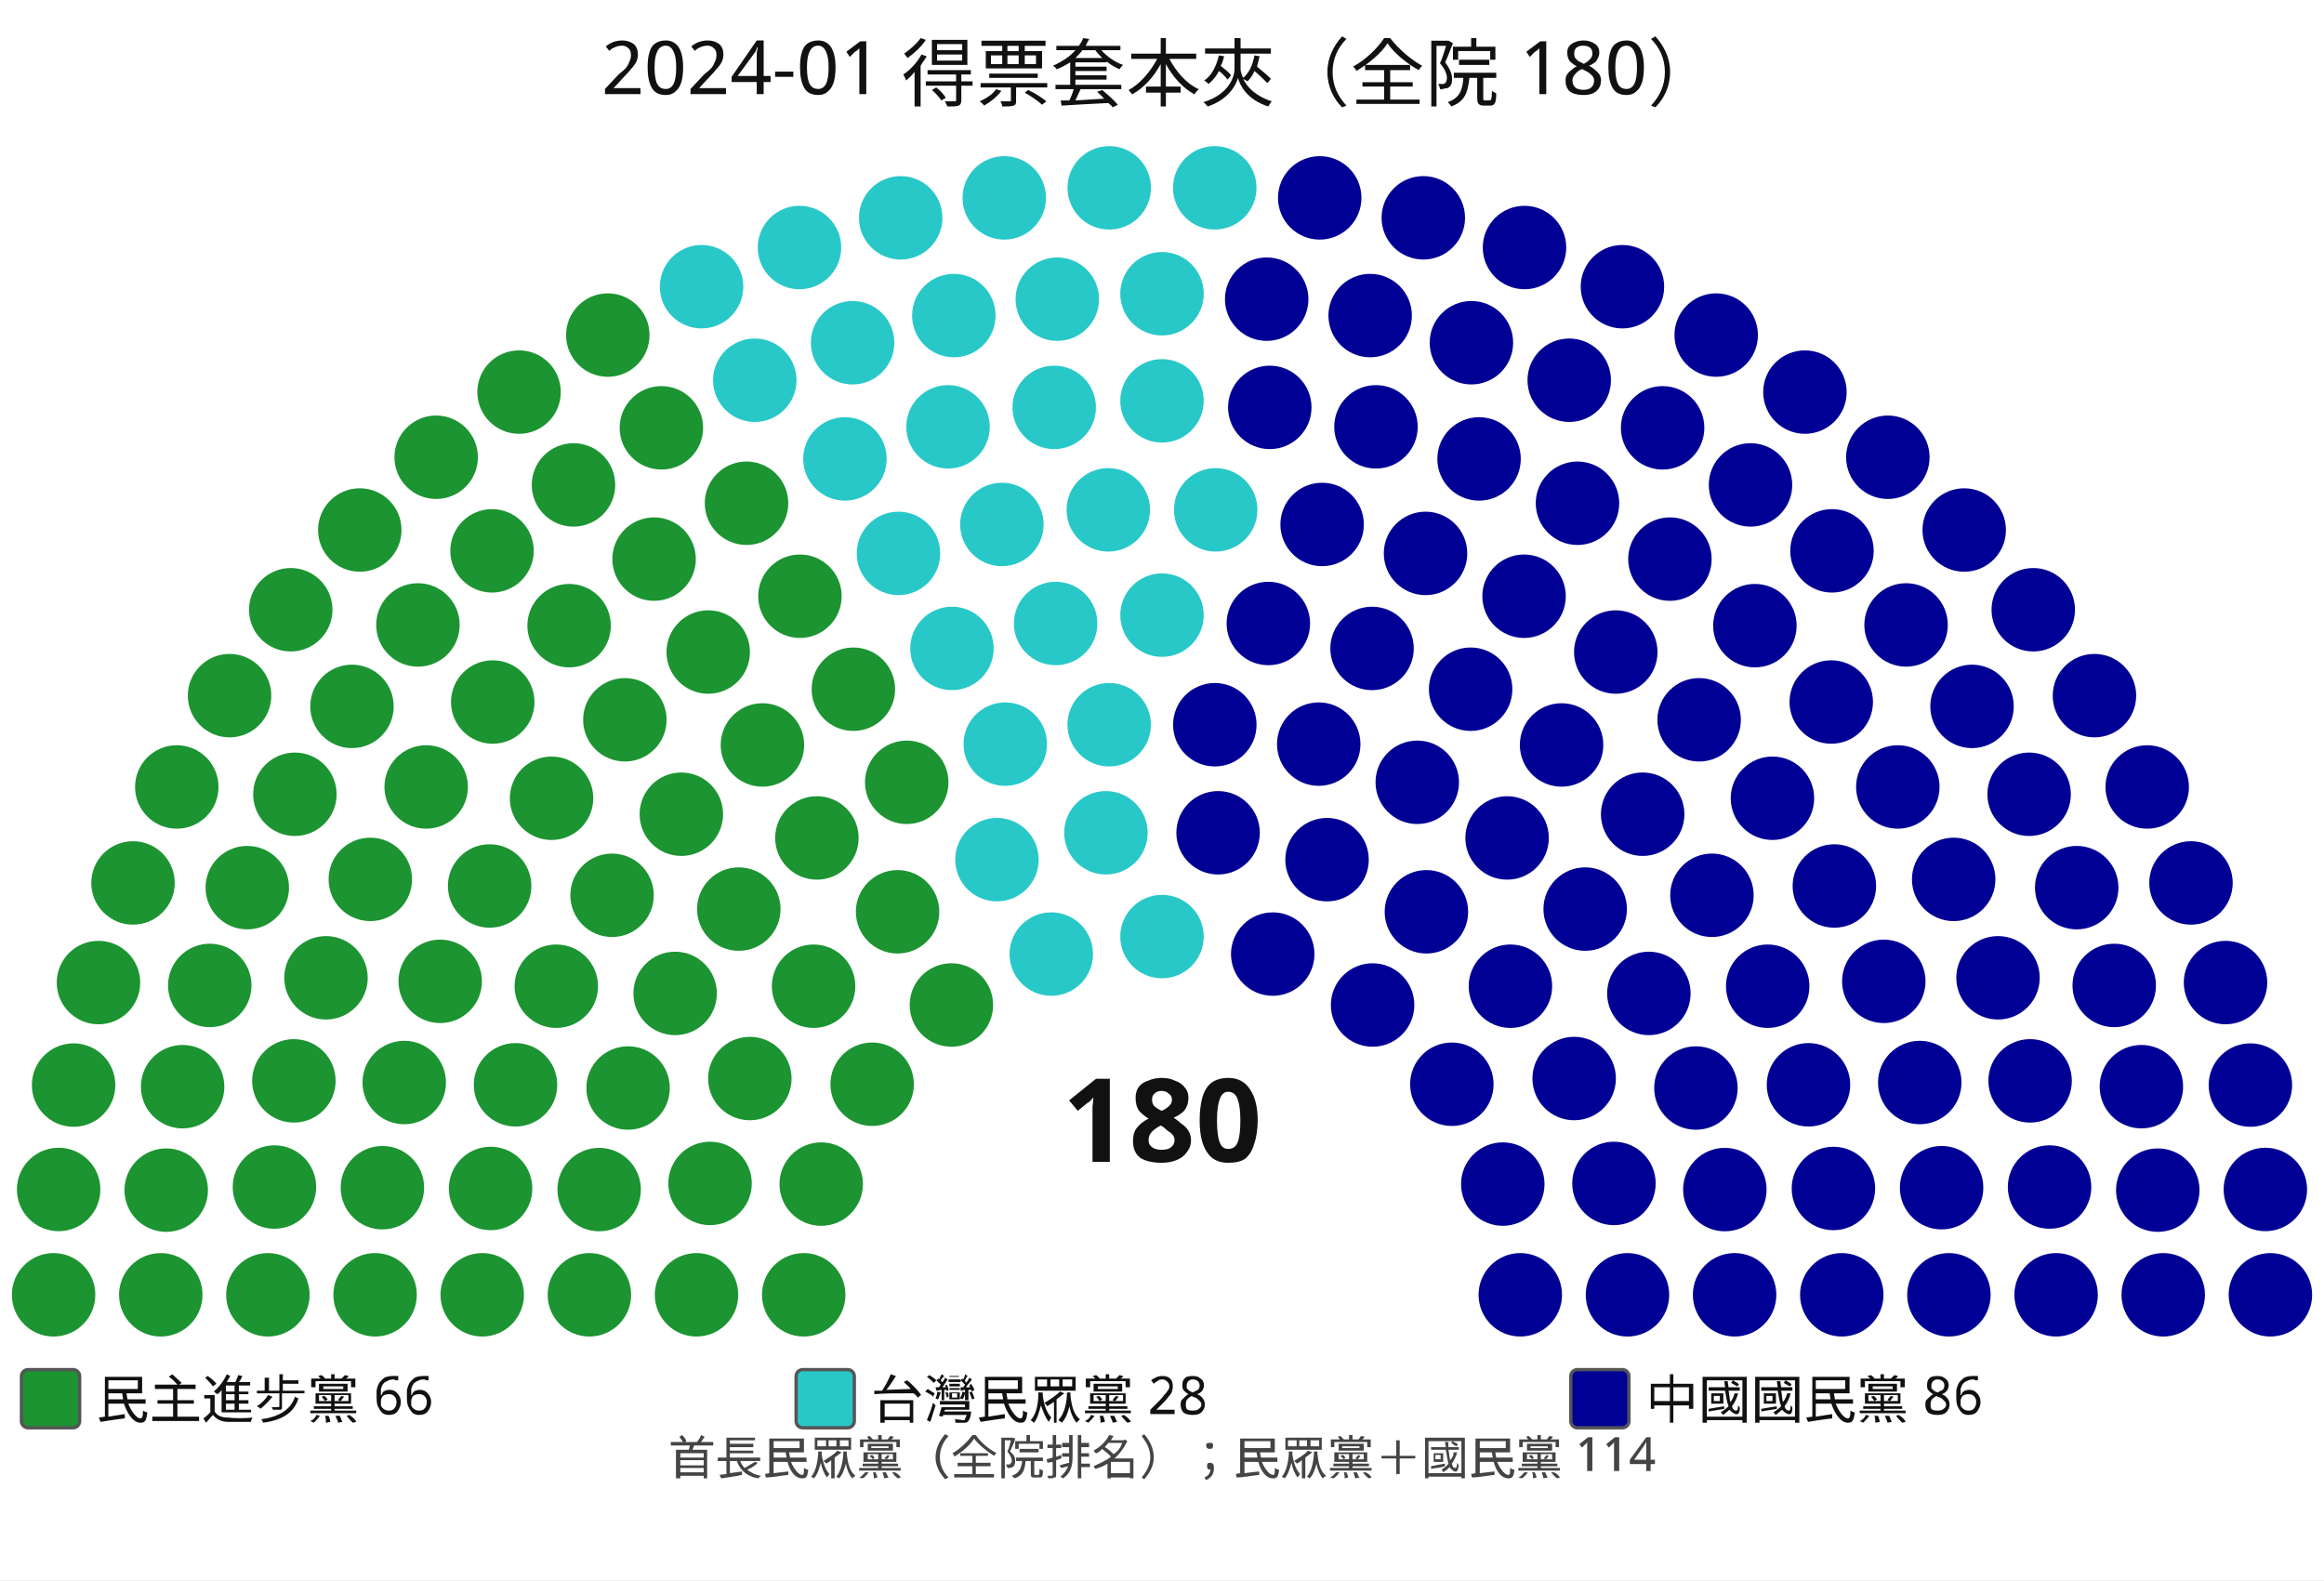
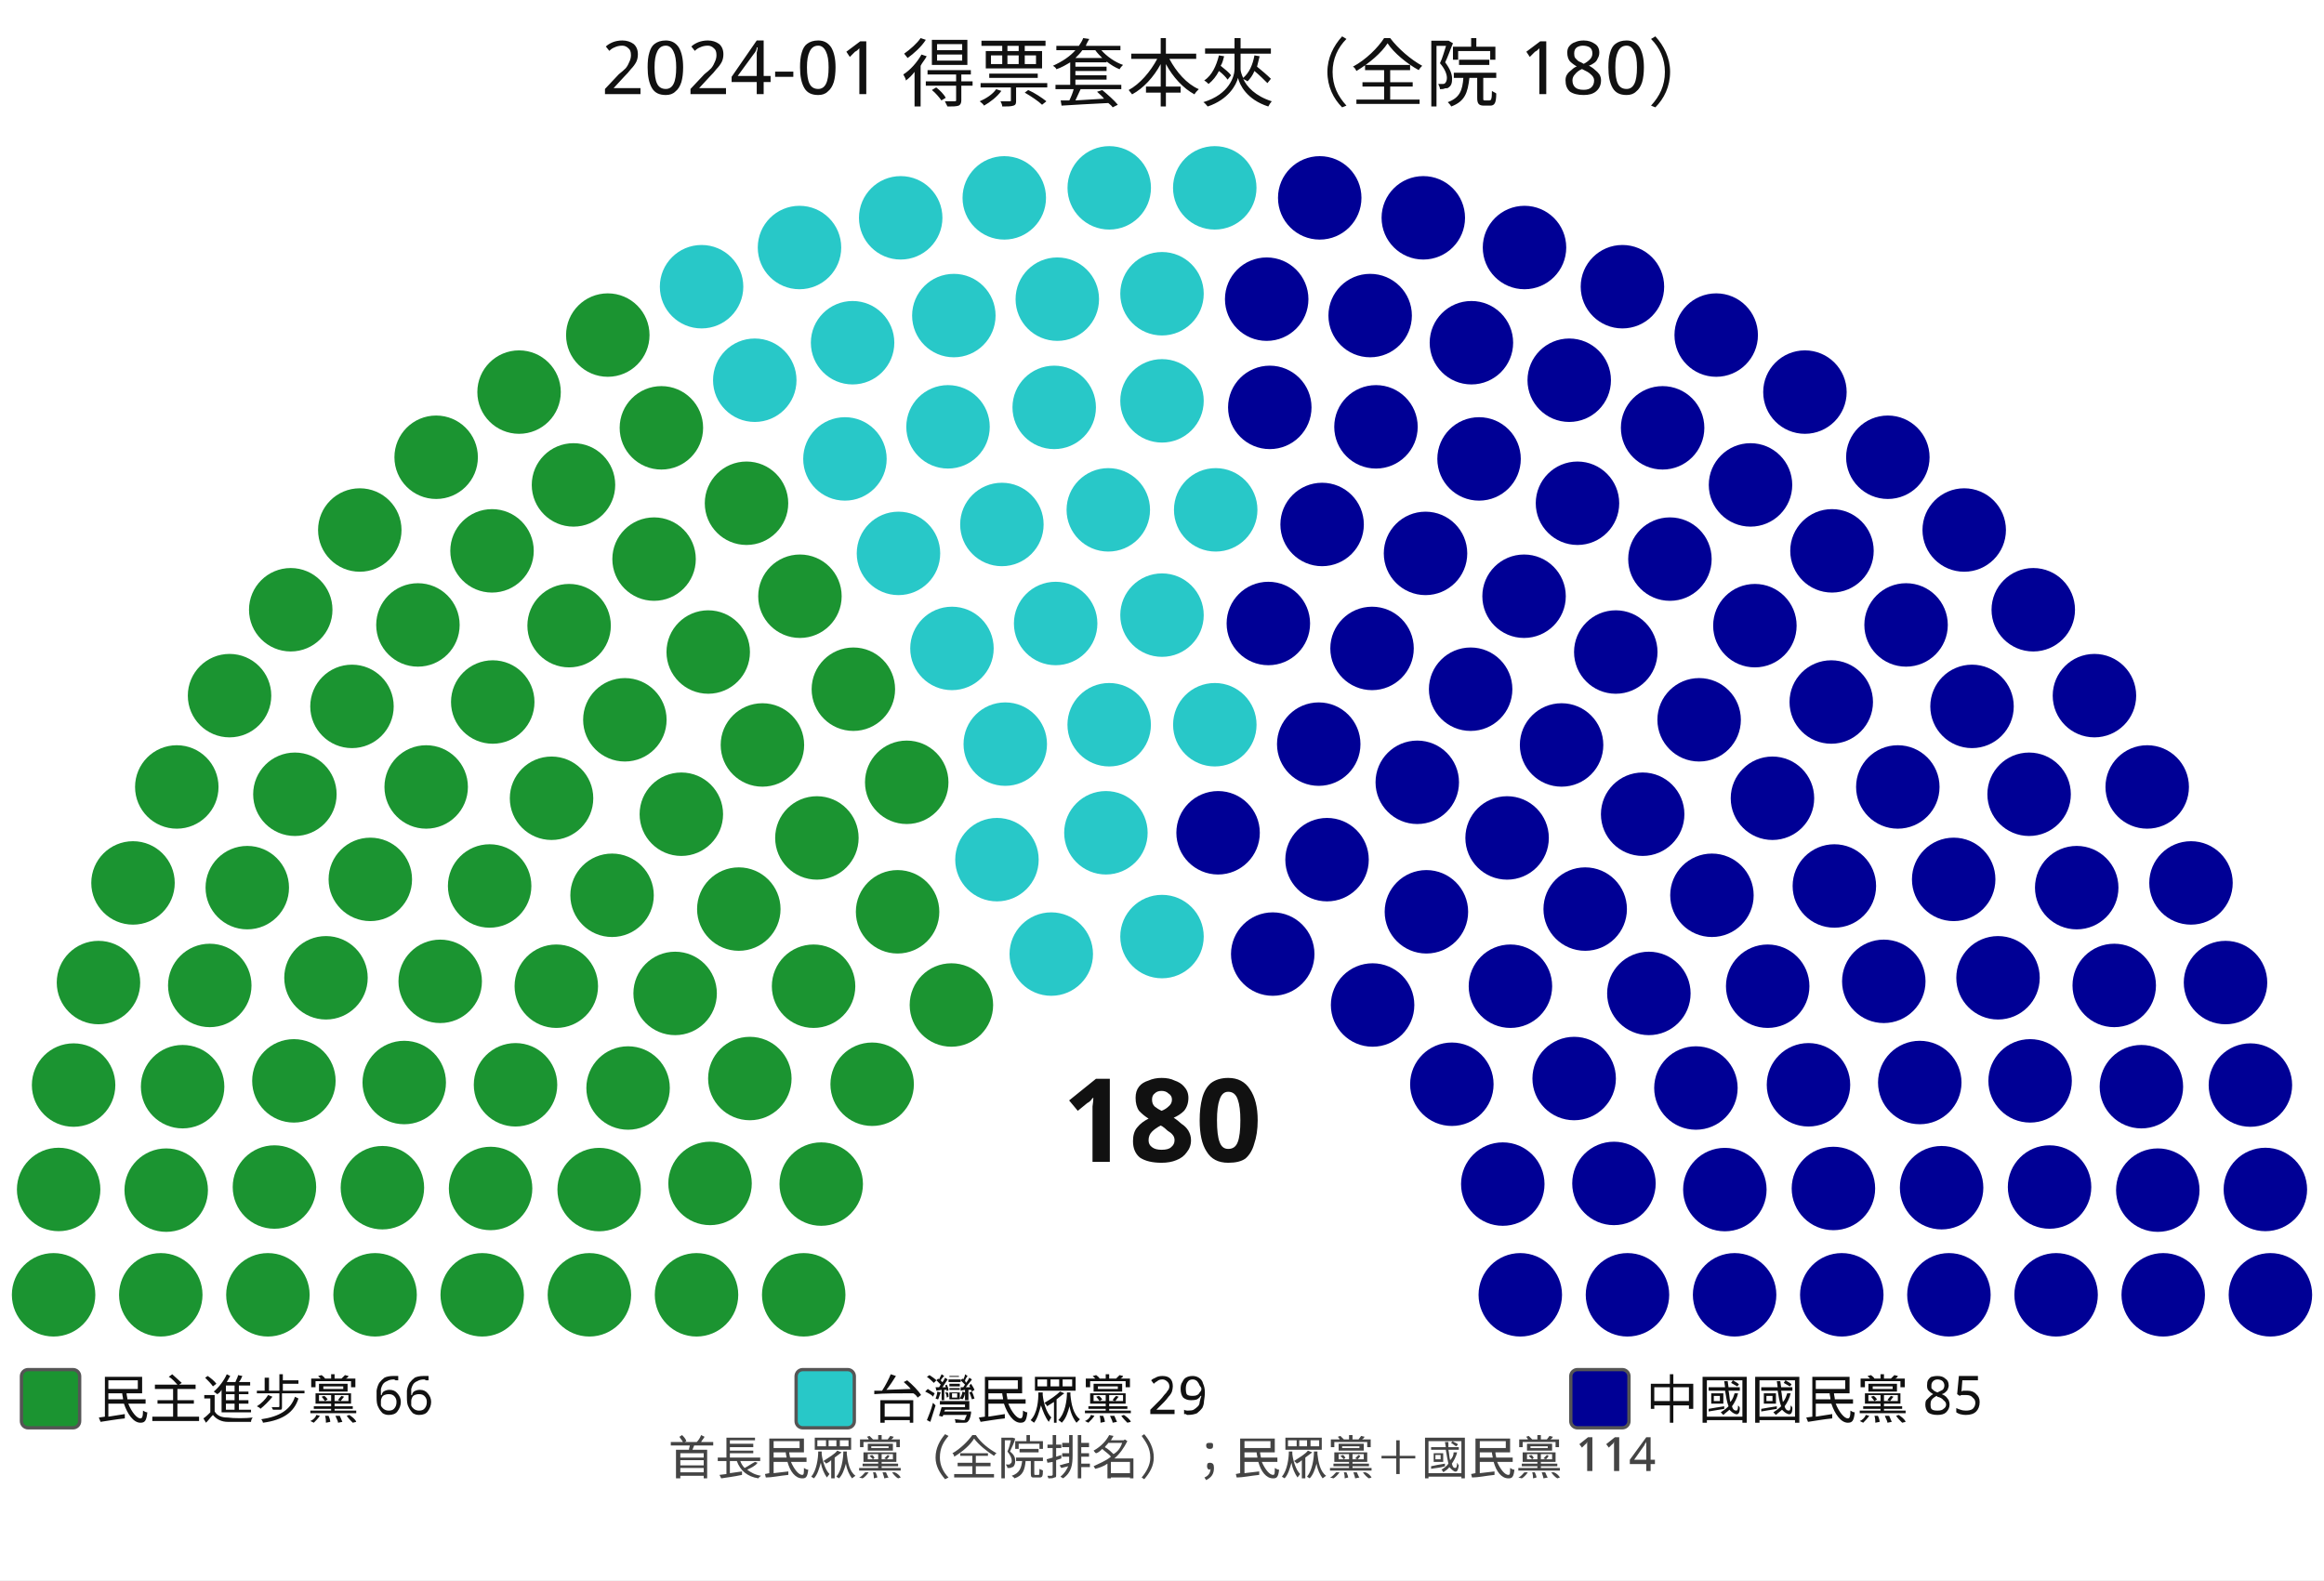
<svg xmlns="http://www.w3.org/2000/svg" viewBox="-20.967 -23.367 41.934 28.517" role="img" aria-label="2024-01 得票套本夾（全院 180）">
  <rect x="-20.967" y="-23.367" width="41.934" height="28.517" fill="#ffffff" />
  <text x="0" y="-21.667" text-anchor="middle" font-family="Noto Sans, DejaVu Sans, sans-serif" font-size="1.35" fill="#111">2024-01 得票套本夾（全院 180）</text>
  <circle cx="-20" cy="-0" r="0.773" fill="#1B9431" stroke="#ffffff" stroke-width="0.04" />
  <circle cx="-19.909" cy="-1.901" r="0.773" fill="#1B9431" stroke="#ffffff" stroke-width="0.04" />
  <circle cx="-19.639" cy="-3.785" r="0.773" fill="#1B9431" stroke="#ffffff" stroke-width="0.04" />
  <circle cx="-19.19" cy="-5.635" r="0.773" fill="#1B9431" stroke="#ffffff" stroke-width="0.04" />
  <circle cx="-18.567" cy="-7.433" r="0.773" fill="#1B9431" stroke="#ffffff" stroke-width="0.04" />
  <circle cx="-17.777" cy="-9.165" r="0.773" fill="#1B9431" stroke="#ffffff" stroke-width="0.04" />
  <circle cx="-16.825" cy="-10.813" r="0.773" fill="#1B9431" stroke="#ffffff" stroke-width="0.04" />
  <circle cx="-15.721" cy="-12.363" r="0.773" fill="#1B9431" stroke="#ffffff" stroke-width="0.04" />
  <circle cx="-14.475" cy="-13.802" r="0.773" fill="#1B9431" stroke="#ffffff" stroke-width="0.04" />
  <circle cx="-13.097" cy="-15.115" r="0.773" fill="#1B9431" stroke="#ffffff" stroke-width="0.04" />
  <circle cx="-11.601" cy="-16.291" r="0.773" fill="#1B9431" stroke="#ffffff" stroke-width="0.04" />
  <circle cx="-10" cy="-17.32" r="0.773" fill="#1B9431" stroke="#ffffff" stroke-width="0.04" />
  <circle cx="-8.308" cy="-18.193" r="0.773" fill="#28C8C8" stroke="#ffffff" stroke-width="0.04" />
  <circle cx="-6.541" cy="-18.9" r="0.773" fill="#28C8C8" stroke="#ffffff" stroke-width="0.04" />
  <circle cx="-4.715" cy="-19.436" r="0.773" fill="#28C8C8" stroke="#ffffff" stroke-width="0.04" />
  <circle cx="-2.846" cy="-19.796" r="0.773" fill="#28C8C8" stroke="#ffffff" stroke-width="0.04" />
  <circle cx="-0.952" cy="-19.977" r="0.773" fill="#28C8C8" stroke="#ffffff" stroke-width="0.04" />
  <circle cx="0.952" cy="-19.977" r="0.773" fill="#28C8C8" stroke="#ffffff" stroke-width="0.04" />
  <circle cx="2.846" cy="-19.796" r="0.773" fill="#000095" stroke="#ffffff" stroke-width="0.04" />
  <circle cx="4.715" cy="-19.436" r="0.773" fill="#000095" stroke="#ffffff" stroke-width="0.04" />
  <circle cx="6.541" cy="-18.9" r="0.773" fill="#000095" stroke="#ffffff" stroke-width="0.04" />
  <circle cx="8.308" cy="-18.193" r="0.773" fill="#000095" stroke="#ffffff" stroke-width="0.04" />
  <circle cx="10" cy="-17.32" r="0.773" fill="#000095" stroke="#ffffff" stroke-width="0.04" />
  <circle cx="11.601" cy="-16.291" r="0.773" fill="#000095" stroke="#ffffff" stroke-width="0.04" />
  <circle cx="13.097" cy="-15.115" r="0.773" fill="#000095" stroke="#ffffff" stroke-width="0.04" />
  <circle cx="14.475" cy="-13.802" r="0.773" fill="#000095" stroke="#ffffff" stroke-width="0.04" />
  <circle cx="15.721" cy="-12.363" r="0.773" fill="#000095" stroke="#ffffff" stroke-width="0.04" />
  <circle cx="16.825" cy="-10.813" r="0.773" fill="#000095" stroke="#ffffff" stroke-width="0.04" />
  <circle cx="17.777" cy="-9.165" r="0.773" fill="#000095" stroke="#ffffff" stroke-width="0.04" />
  <circle cx="18.567" cy="-7.433" r="0.773" fill="#000095" stroke="#ffffff" stroke-width="0.04" />
  <circle cx="19.19" cy="-5.635" r="0.773" fill="#000095" stroke="#ffffff" stroke-width="0.04" />
  <circle cx="19.639" cy="-3.785" r="0.773" fill="#000095" stroke="#ffffff" stroke-width="0.04" />
  <circle cx="19.909" cy="-1.901" r="0.773" fill="#000095" stroke="#ffffff" stroke-width="0.04" />
  <circle cx="20" cy="0" r="0.773" fill="#000095" stroke="#ffffff" stroke-width="0.04" />
  <circle cx="-18.066" cy="-0" r="0.773" fill="#1B9431" stroke="#ffffff" stroke-width="0.04" />
  <circle cx="-17.968" cy="-1.889" r="0.773" fill="#1B9431" stroke="#ffffff" stroke-width="0.04" />
  <circle cx="-17.672" cy="-3.756" r="0.773" fill="#1B9431" stroke="#ffffff" stroke-width="0.04" />
  <circle cx="-17.182" cy="-5.583" r="0.773" fill="#1B9431" stroke="#ffffff" stroke-width="0.04" />
  <circle cx="-16.505" cy="-7.348" r="0.773" fill="#1B9431" stroke="#ffffff" stroke-width="0.04" />
  <circle cx="-15.646" cy="-9.033" r="0.773" fill="#1B9431" stroke="#ffffff" stroke-width="0.04" />
  <circle cx="-14.616" cy="-10.619" r="0.773" fill="#1B9431" stroke="#ffffff" stroke-width="0.04" />
  <circle cx="-13.426" cy="-12.089" r="0.773" fill="#1B9431" stroke="#ffffff" stroke-width="0.04" />
  <circle cx="-12.089" cy="-13.426" r="0.773" fill="#1B9431" stroke="#ffffff" stroke-width="0.04" />
  <circle cx="-10.619" cy="-14.616" r="0.773" fill="#1B9431" stroke="#ffffff" stroke-width="0.04" />
  <circle cx="-9.033" cy="-15.646" r="0.773" fill="#1B9431" stroke="#ffffff" stroke-width="0.04" />
  <circle cx="-7.348" cy="-16.505" r="0.773" fill="#28C8C8" stroke="#ffffff" stroke-width="0.04" />
  <circle cx="-5.583" cy="-17.182" r="0.773" fill="#28C8C8" stroke="#ffffff" stroke-width="0.04" />
  <circle cx="-3.756" cy="-17.672" r="0.773" fill="#28C8C8" stroke="#ffffff" stroke-width="0.04" />
  <circle cx="-1.889" cy="-17.968" r="0.773" fill="#28C8C8" stroke="#ffffff" stroke-width="0.04" />
  <circle cx="0" cy="-18.066" r="0.773" fill="#28C8C8" stroke="#ffffff" stroke-width="0.04" />
  <circle cx="1.889" cy="-17.968" r="0.773" fill="#000095" stroke="#ffffff" stroke-width="0.04" />
  <circle cx="3.756" cy="-17.672" r="0.773" fill="#000095" stroke="#ffffff" stroke-width="0.04" />
  <circle cx="5.583" cy="-17.182" r="0.773" fill="#000095" stroke="#ffffff" stroke-width="0.04" />
  <circle cx="7.348" cy="-16.505" r="0.773" fill="#000095" stroke="#ffffff" stroke-width="0.04" />
  <circle cx="9.033" cy="-15.646" r="0.773" fill="#000095" stroke="#ffffff" stroke-width="0.04" />
  <circle cx="10.619" cy="-14.616" r="0.773" fill="#000095" stroke="#ffffff" stroke-width="0.04" />
  <circle cx="12.089" cy="-13.426" r="0.773" fill="#000095" stroke="#ffffff" stroke-width="0.04" />
  <circle cx="13.426" cy="-12.089" r="0.773" fill="#000095" stroke="#ffffff" stroke-width="0.04" />
  <circle cx="14.616" cy="-10.619" r="0.773" fill="#000095" stroke="#ffffff" stroke-width="0.04" />
  <circle cx="15.646" cy="-9.033" r="0.773" fill="#000095" stroke="#ffffff" stroke-width="0.04" />
  <circle cx="16.505" cy="-7.348" r="0.773" fill="#000095" stroke="#ffffff" stroke-width="0.04" />
  <circle cx="17.182" cy="-5.583" r="0.773" fill="#000095" stroke="#ffffff" stroke-width="0.04" />
  <circle cx="17.672" cy="-3.756" r="0.773" fill="#000095" stroke="#ffffff" stroke-width="0.04" />
  <circle cx="17.968" cy="-1.889" r="0.773" fill="#000095" stroke="#ffffff" stroke-width="0.04" />
  <circle cx="18.066" cy="0" r="0.773" fill="#000095" stroke="#ffffff" stroke-width="0.04" />
  <circle cx="-16.133" cy="-0" r="0.773" fill="#1B9431" stroke="#ffffff" stroke-width="0.04" />
  <circle cx="-16.015" cy="-1.945" r="0.773" fill="#1B9431" stroke="#ffffff" stroke-width="0.04" />
  <circle cx="-15.664" cy="-3.861" r="0.773" fill="#1B9431" stroke="#ffffff" stroke-width="0.04" />
  <circle cx="-15.085" cy="-5.721" r="0.773" fill="#1B9431" stroke="#ffffff" stroke-width="0.04" />
  <circle cx="-14.285" cy="-7.497" r="0.773" fill="#1B9431" stroke="#ffffff" stroke-width="0.04" />
  <circle cx="-13.277" cy="-9.165" r="0.773" fill="#1B9431" stroke="#ffffff" stroke-width="0.04" />
  <circle cx="-12.076" cy="-10.698" r="0.773" fill="#1B9431" stroke="#ffffff" stroke-width="0.04" />
  <circle cx="-10.698" cy="-12.076" r="0.773" fill="#1B9431" stroke="#ffffff" stroke-width="0.04" />
  <circle cx="-9.165" cy="-13.277" r="0.773" fill="#1B9431" stroke="#ffffff" stroke-width="0.04" />
  <circle cx="-7.497" cy="-14.285" r="0.773" fill="#1B9431" stroke="#ffffff" stroke-width="0.04" />
  <circle cx="-5.721" cy="-15.085" r="0.773" fill="#28C8C8" stroke="#ffffff" stroke-width="0.04" />
  <circle cx="-3.861" cy="-15.664" r="0.773" fill="#28C8C8" stroke="#ffffff" stroke-width="0.04" />
  <circle cx="-1.945" cy="-16.015" r="0.773" fill="#28C8C8" stroke="#ffffff" stroke-width="0.04" />
  <circle cx="0" cy="-16.133" r="0.773" fill="#28C8C8" stroke="#ffffff" stroke-width="0.04" />
  <circle cx="1.945" cy="-16.015" r="0.773" fill="#000095" stroke="#ffffff" stroke-width="0.04" />
  <circle cx="3.861" cy="-15.664" r="0.773" fill="#000095" stroke="#ffffff" stroke-width="0.04" />
  <circle cx="5.721" cy="-15.085" r="0.773" fill="#000095" stroke="#ffffff" stroke-width="0.04" />
  <circle cx="7.497" cy="-14.285" r="0.773" fill="#000095" stroke="#ffffff" stroke-width="0.04" />
  <circle cx="9.165" cy="-13.277" r="0.773" fill="#000095" stroke="#ffffff" stroke-width="0.04" />
  <circle cx="10.698" cy="-12.076" r="0.773" fill="#000095" stroke="#ffffff" stroke-width="0.04" />
  <circle cx="12.076" cy="-10.698" r="0.773" fill="#000095" stroke="#ffffff" stroke-width="0.04" />
  <circle cx="13.277" cy="-9.165" r="0.773" fill="#000095" stroke="#ffffff" stroke-width="0.04" />
  <circle cx="14.285" cy="-7.497" r="0.773" fill="#000095" stroke="#ffffff" stroke-width="0.04" />
  <circle cx="15.085" cy="-5.721" r="0.773" fill="#000095" stroke="#ffffff" stroke-width="0.04" />
  <circle cx="15.664" cy="-3.861" r="0.773" fill="#000095" stroke="#ffffff" stroke-width="0.04" />
  <circle cx="16.015" cy="-1.945" r="0.773" fill="#000095" stroke="#ffffff" stroke-width="0.04" />
  <circle cx="16.133" cy="0" r="0.773" fill="#000095" stroke="#ffffff" stroke-width="0.04" />
  <circle cx="-14.199" cy="-0" r="0.773" fill="#1B9431" stroke="#ffffff" stroke-width="0.04" />
  <circle cx="-14.067" cy="-1.933" r="0.773" fill="#1B9431" stroke="#ffffff" stroke-width="0.04" />
  <circle cx="-13.673" cy="-3.831" r="0.773" fill="#1B9431" stroke="#ffffff" stroke-width="0.04" />
  <circle cx="-13.024" cy="-5.657" r="0.773" fill="#1B9431" stroke="#ffffff" stroke-width="0.04" />
  <circle cx="-12.132" cy="-7.378" r="0.773" fill="#1B9431" stroke="#ffffff" stroke-width="0.04" />
  <circle cx="-11.015" cy="-8.961" r="0.773" fill="#1B9431" stroke="#ffffff" stroke-width="0.04" />
  <circle cx="-9.692" cy="-10.377" r="0.773" fill="#1B9431" stroke="#ffffff" stroke-width="0.04" />
  <circle cx="-8.188" cy="-11.6" r="0.773" fill="#1B9431" stroke="#ffffff" stroke-width="0.04" />
  <circle cx="-6.533" cy="-12.607" r="0.773" fill="#1B9431" stroke="#ffffff" stroke-width="0.04" />
  <circle cx="-4.755" cy="-13.38" r="0.773" fill="#28C8C8" stroke="#ffffff" stroke-width="0.04" />
  <circle cx="-2.889" cy="-13.902" r="0.773" fill="#28C8C8" stroke="#ffffff" stroke-width="0.04" />
  <circle cx="-0.969" cy="-14.166" r="0.773" fill="#28C8C8" stroke="#ffffff" stroke-width="0.04" />
  <circle cx="0.969" cy="-14.166" r="0.773" fill="#28C8C8" stroke="#ffffff" stroke-width="0.04" />
  <circle cx="2.889" cy="-13.902" r="0.773" fill="#000095" stroke="#ffffff" stroke-width="0.04" />
  <circle cx="4.755" cy="-13.38" r="0.773" fill="#000095" stroke="#ffffff" stroke-width="0.04" />
  <circle cx="6.533" cy="-12.607" r="0.773" fill="#000095" stroke="#ffffff" stroke-width="0.04" />
  <circle cx="8.188" cy="-11.6" r="0.773" fill="#000095" stroke="#ffffff" stroke-width="0.04" />
  <circle cx="9.692" cy="-10.377" r="0.773" fill="#000095" stroke="#ffffff" stroke-width="0.04" />
  <circle cx="11.015" cy="-8.961" r="0.773" fill="#000095" stroke="#ffffff" stroke-width="0.04" />
  <circle cx="12.132" cy="-7.378" r="0.773" fill="#000095" stroke="#ffffff" stroke-width="0.04" />
  <circle cx="13.024" cy="-5.657" r="0.773" fill="#000095" stroke="#ffffff" stroke-width="0.04" />
  <circle cx="13.673" cy="-3.831" r="0.773" fill="#000095" stroke="#ffffff" stroke-width="0.04" />
  <circle cx="14.067" cy="-1.933" r="0.773" fill="#000095" stroke="#ffffff" stroke-width="0.04" />
  <circle cx="14.199" cy="0" r="0.773" fill="#000095" stroke="#ffffff" stroke-width="0.04" />
  <circle cx="-12.266" cy="-0" r="0.773" fill="#1B9431" stroke="#ffffff" stroke-width="0.04" />
  <circle cx="-12.115" cy="-1.919" r="0.773" fill="#1B9431" stroke="#ffffff" stroke-width="0.04" />
  <circle cx="-11.665" cy="-3.79" r="0.773" fill="#1B9431" stroke="#ffffff" stroke-width="0.04" />
  <circle cx="-10.929" cy="-5.569" r="0.773" fill="#1B9431" stroke="#ffffff" stroke-width="0.04" />
  <circle cx="-9.923" cy="-7.21" r="0.773" fill="#1B9431" stroke="#ffffff" stroke-width="0.04" />
  <circle cx="-8.673" cy="-8.673" r="0.773" fill="#1B9431" stroke="#ffffff" stroke-width="0.04" />
  <circle cx="-7.21" cy="-9.923" r="0.773" fill="#1B9431" stroke="#ffffff" stroke-width="0.04" />
  <circle cx="-5.569" cy="-10.929" r="0.773" fill="#1B9431" stroke="#ffffff" stroke-width="0.04" />
  <circle cx="-3.79" cy="-11.665" r="0.773" fill="#28C8C8" stroke="#ffffff" stroke-width="0.04" />
  <circle cx="-1.919" cy="-12.115" r="0.773" fill="#28C8C8" stroke="#ffffff" stroke-width="0.04" />
  <circle cx="0" cy="-12.266" r="0.773" fill="#28C8C8" stroke="#ffffff" stroke-width="0.04" />
  <circle cx="1.919" cy="-12.115" r="0.773" fill="#000095" stroke="#ffffff" stroke-width="0.04" />
  <circle cx="3.79" cy="-11.665" r="0.773" fill="#000095" stroke="#ffffff" stroke-width="0.04" />
  <circle cx="5.569" cy="-10.929" r="0.773" fill="#000095" stroke="#ffffff" stroke-width="0.04" />
  <circle cx="7.21" cy="-9.923" r="0.773" fill="#000095" stroke="#ffffff" stroke-width="0.04" />
  <circle cx="8.673" cy="-8.673" r="0.773" fill="#000095" stroke="#ffffff" stroke-width="0.04" />
  <circle cx="9.923" cy="-7.21" r="0.773" fill="#000095" stroke="#ffffff" stroke-width="0.04" />
  <circle cx="10.929" cy="-5.569" r="0.773" fill="#000095" stroke="#ffffff" stroke-width="0.04" />
  <circle cx="11.665" cy="-3.79" r="0.773" fill="#000095" stroke="#ffffff" stroke-width="0.04" />
  <circle cx="12.115" cy="-1.919" r="0.773" fill="#000095" stroke="#ffffff" stroke-width="0.04" />
  <circle cx="12.266" cy="0" r="0.773" fill="#000095" stroke="#ffffff" stroke-width="0.04" />
  <circle cx="-10.332" cy="-0" r="0.773" fill="#1B9431" stroke="#ffffff" stroke-width="0.04" />
  <circle cx="-10.156" cy="-1.899" r="0.773" fill="#1B9431" stroke="#ffffff" stroke-width="0.04" />
  <circle cx="-9.634" cy="-3.732" r="0.773" fill="#1B9431" stroke="#ffffff" stroke-width="0.04" />
  <circle cx="-8.785" cy="-5.439" r="0.773" fill="#1B9431" stroke="#ffffff" stroke-width="0.04" />
  <circle cx="-7.636" cy="-6.961" r="0.773" fill="#1B9431" stroke="#ffffff" stroke-width="0.04" />
  <circle cx="-6.227" cy="-8.245" r="0.773" fill="#1B9431" stroke="#ffffff" stroke-width="0.04" />
  <circle cx="-4.606" cy="-9.249" r="0.773" fill="#1B9431" stroke="#ffffff" stroke-width="0.04" />
  <circle cx="-2.828" cy="-9.938" r="0.773" fill="#28C8C8" stroke="#ffffff" stroke-width="0.04" />
  <circle cx="-0.953" cy="-10.288" r="0.773" fill="#28C8C8" stroke="#ffffff" stroke-width="0.04" />
-   <circle cx="0.953" cy="-10.288" r="0.773" fill="#000095" stroke="#ffffff" stroke-width="0.04" />
+   <circle cx="0.953" cy="-10.288" r="0.773" fill="#28C8C8" stroke="#ffffff" stroke-width="0.04" />
  <circle cx="2.828" cy="-9.938" r="0.773" fill="#000095" stroke="#ffffff" stroke-width="0.04" />
  <circle cx="4.606" cy="-9.249" r="0.773" fill="#000095" stroke="#ffffff" stroke-width="0.04" />
  <circle cx="6.227" cy="-8.245" r="0.773" fill="#000095" stroke="#ffffff" stroke-width="0.04" />
  <circle cx="7.636" cy="-6.961" r="0.773" fill="#000095" stroke="#ffffff" stroke-width="0.04" />
  <circle cx="8.785" cy="-5.439" r="0.773" fill="#000095" stroke="#ffffff" stroke-width="0.04" />
  <circle cx="9.634" cy="-3.732" r="0.773" fill="#000095" stroke="#ffffff" stroke-width="0.04" />
  <circle cx="10.156" cy="-1.899" r="0.773" fill="#000095" stroke="#ffffff" stroke-width="0.04" />
  <circle cx="10.332" cy="0" r="0.773" fill="#000095" stroke="#ffffff" stroke-width="0.04" />
  <circle cx="-8.399" cy="-0" r="0.773" fill="#1B9431" stroke="#ffffff" stroke-width="0.04" />
  <circle cx="-8.155" cy="-2.01" r="0.773" fill="#1B9431" stroke="#ffffff" stroke-width="0.04" />
  <circle cx="-7.437" cy="-3.903" r="0.773" fill="#1B9431" stroke="#ffffff" stroke-width="0.04" />
  <circle cx="-6.287" cy="-5.569" r="0.773" fill="#1B9431" stroke="#ffffff" stroke-width="0.04" />
  <circle cx="-4.771" cy="-6.912" r="0.773" fill="#1B9431" stroke="#ffffff" stroke-width="0.04" />
  <circle cx="-2.978" cy="-7.853" r="0.773" fill="#28C8C8" stroke="#ffffff" stroke-width="0.04" />
  <circle cx="-1.012" cy="-8.338" r="0.773" fill="#28C8C8" stroke="#ffffff" stroke-width="0.04" />
  <circle cx="1.012" cy="-8.338" r="0.773" fill="#000095" stroke="#ffffff" stroke-width="0.04" />
  <circle cx="2.978" cy="-7.853" r="0.773" fill="#000095" stroke="#ffffff" stroke-width="0.04" />
  <circle cx="4.771" cy="-6.912" r="0.773" fill="#000095" stroke="#ffffff" stroke-width="0.04" />
  <circle cx="6.287" cy="-5.569" r="0.773" fill="#000095" stroke="#ffffff" stroke-width="0.04" />
  <circle cx="7.437" cy="-3.903" r="0.773" fill="#000095" stroke="#ffffff" stroke-width="0.04" />
  <circle cx="8.155" cy="-2.01" r="0.773" fill="#000095" stroke="#ffffff" stroke-width="0.04" />
  <circle cx="8.399" cy="0" r="0.773" fill="#000095" stroke="#ffffff" stroke-width="0.04" />
  <circle cx="-6.465" cy="-0" r="0.773" fill="#1B9431" stroke="#ffffff" stroke-width="0.04" />
  <circle cx="-6.149" cy="-1.998" r="0.773" fill="#1B9431" stroke="#ffffff" stroke-width="0.04" />
  <circle cx="-5.23" cy="-3.8" r="0.773" fill="#1B9431" stroke="#ffffff" stroke-width="0.04" />
  <circle cx="-3.8" cy="-5.23" r="0.773" fill="#1B9431" stroke="#ffffff" stroke-width="0.04" />
  <circle cx="-1.998" cy="-6.149" r="0.773" fill="#28C8C8" stroke="#ffffff" stroke-width="0.04" />
  <circle cx="0" cy="-6.465" r="0.773" fill="#28C8C8" stroke="#ffffff" stroke-width="0.04" />
  <circle cx="1.998" cy="-6.149" r="0.773" fill="#000095" stroke="#ffffff" stroke-width="0.04" />
  <circle cx="3.8" cy="-5.23" r="0.773" fill="#000095" stroke="#ffffff" stroke-width="0.04" />
  <circle cx="5.23" cy="-3.8" r="0.773" fill="#000095" stroke="#ffffff" stroke-width="0.04" />
  <circle cx="6.149" cy="-1.998" r="0.773" fill="#000095" stroke="#ffffff" stroke-width="0.04" />
  <circle cx="6.465" cy="0" r="0.773" fill="#000095" stroke="#ffffff" stroke-width="0.04" />
  <text x="0" y="-2.400" text-anchor="middle" font-family="Noto Sans, DejaVu Sans, sans-serif" font-size="2.1" font-weight="700" fill="#111">180</text>
  <rect x="-20.580" y="1.350" width="1.05" height="1.05" fill="#1B9431" stroke="#555" stroke-width="0.06" rx="0.12" />
  <text x="-19.230" y="2.230" font-family="Noto Sans, DejaVu Sans, sans-serif" font-size="0.95" fill="#111">民主進步黨 66</text>
  <rect x="-6.602" y="1.350" width="1.05" height="1.05" fill="#28C8C8" stroke="#555" stroke-width="0.06" rx="0.12" />
-   <text x="-5.252" y="2.230" font-family="Noto Sans, DejaVu Sans, sans-serif" font-size="0.95" fill="#111">台灣民眾黨 28</text>
+   <text x="-5.252" y="2.230" font-family="Noto Sans, DejaVu Sans, sans-serif" font-size="0.95" fill="#111">台灣民眾黨 29</text>
  <rect x="7.376" y="1.350" width="1.05" height="1.05" fill="#000095" stroke="#555" stroke-width="0.06" rx="0.12" />
-   <text x="8.726" y="2.230" font-family="Noto Sans, DejaVu Sans, sans-serif" font-size="0.95" fill="#111">中國國民黨 86</text>
+   <text x="8.726" y="2.230" font-family="Noto Sans, DejaVu Sans, sans-serif" font-size="0.95" fill="#111">中國國民黨 85</text>
  <text x="0" y="3.250" text-anchor="middle" font-family="Noto Sans, DejaVu Sans, sans-serif" font-size="0.85" fill="#444">首長民眾黨（全院排名）；民眾黨＋國民黨 114</text>
</svg>
